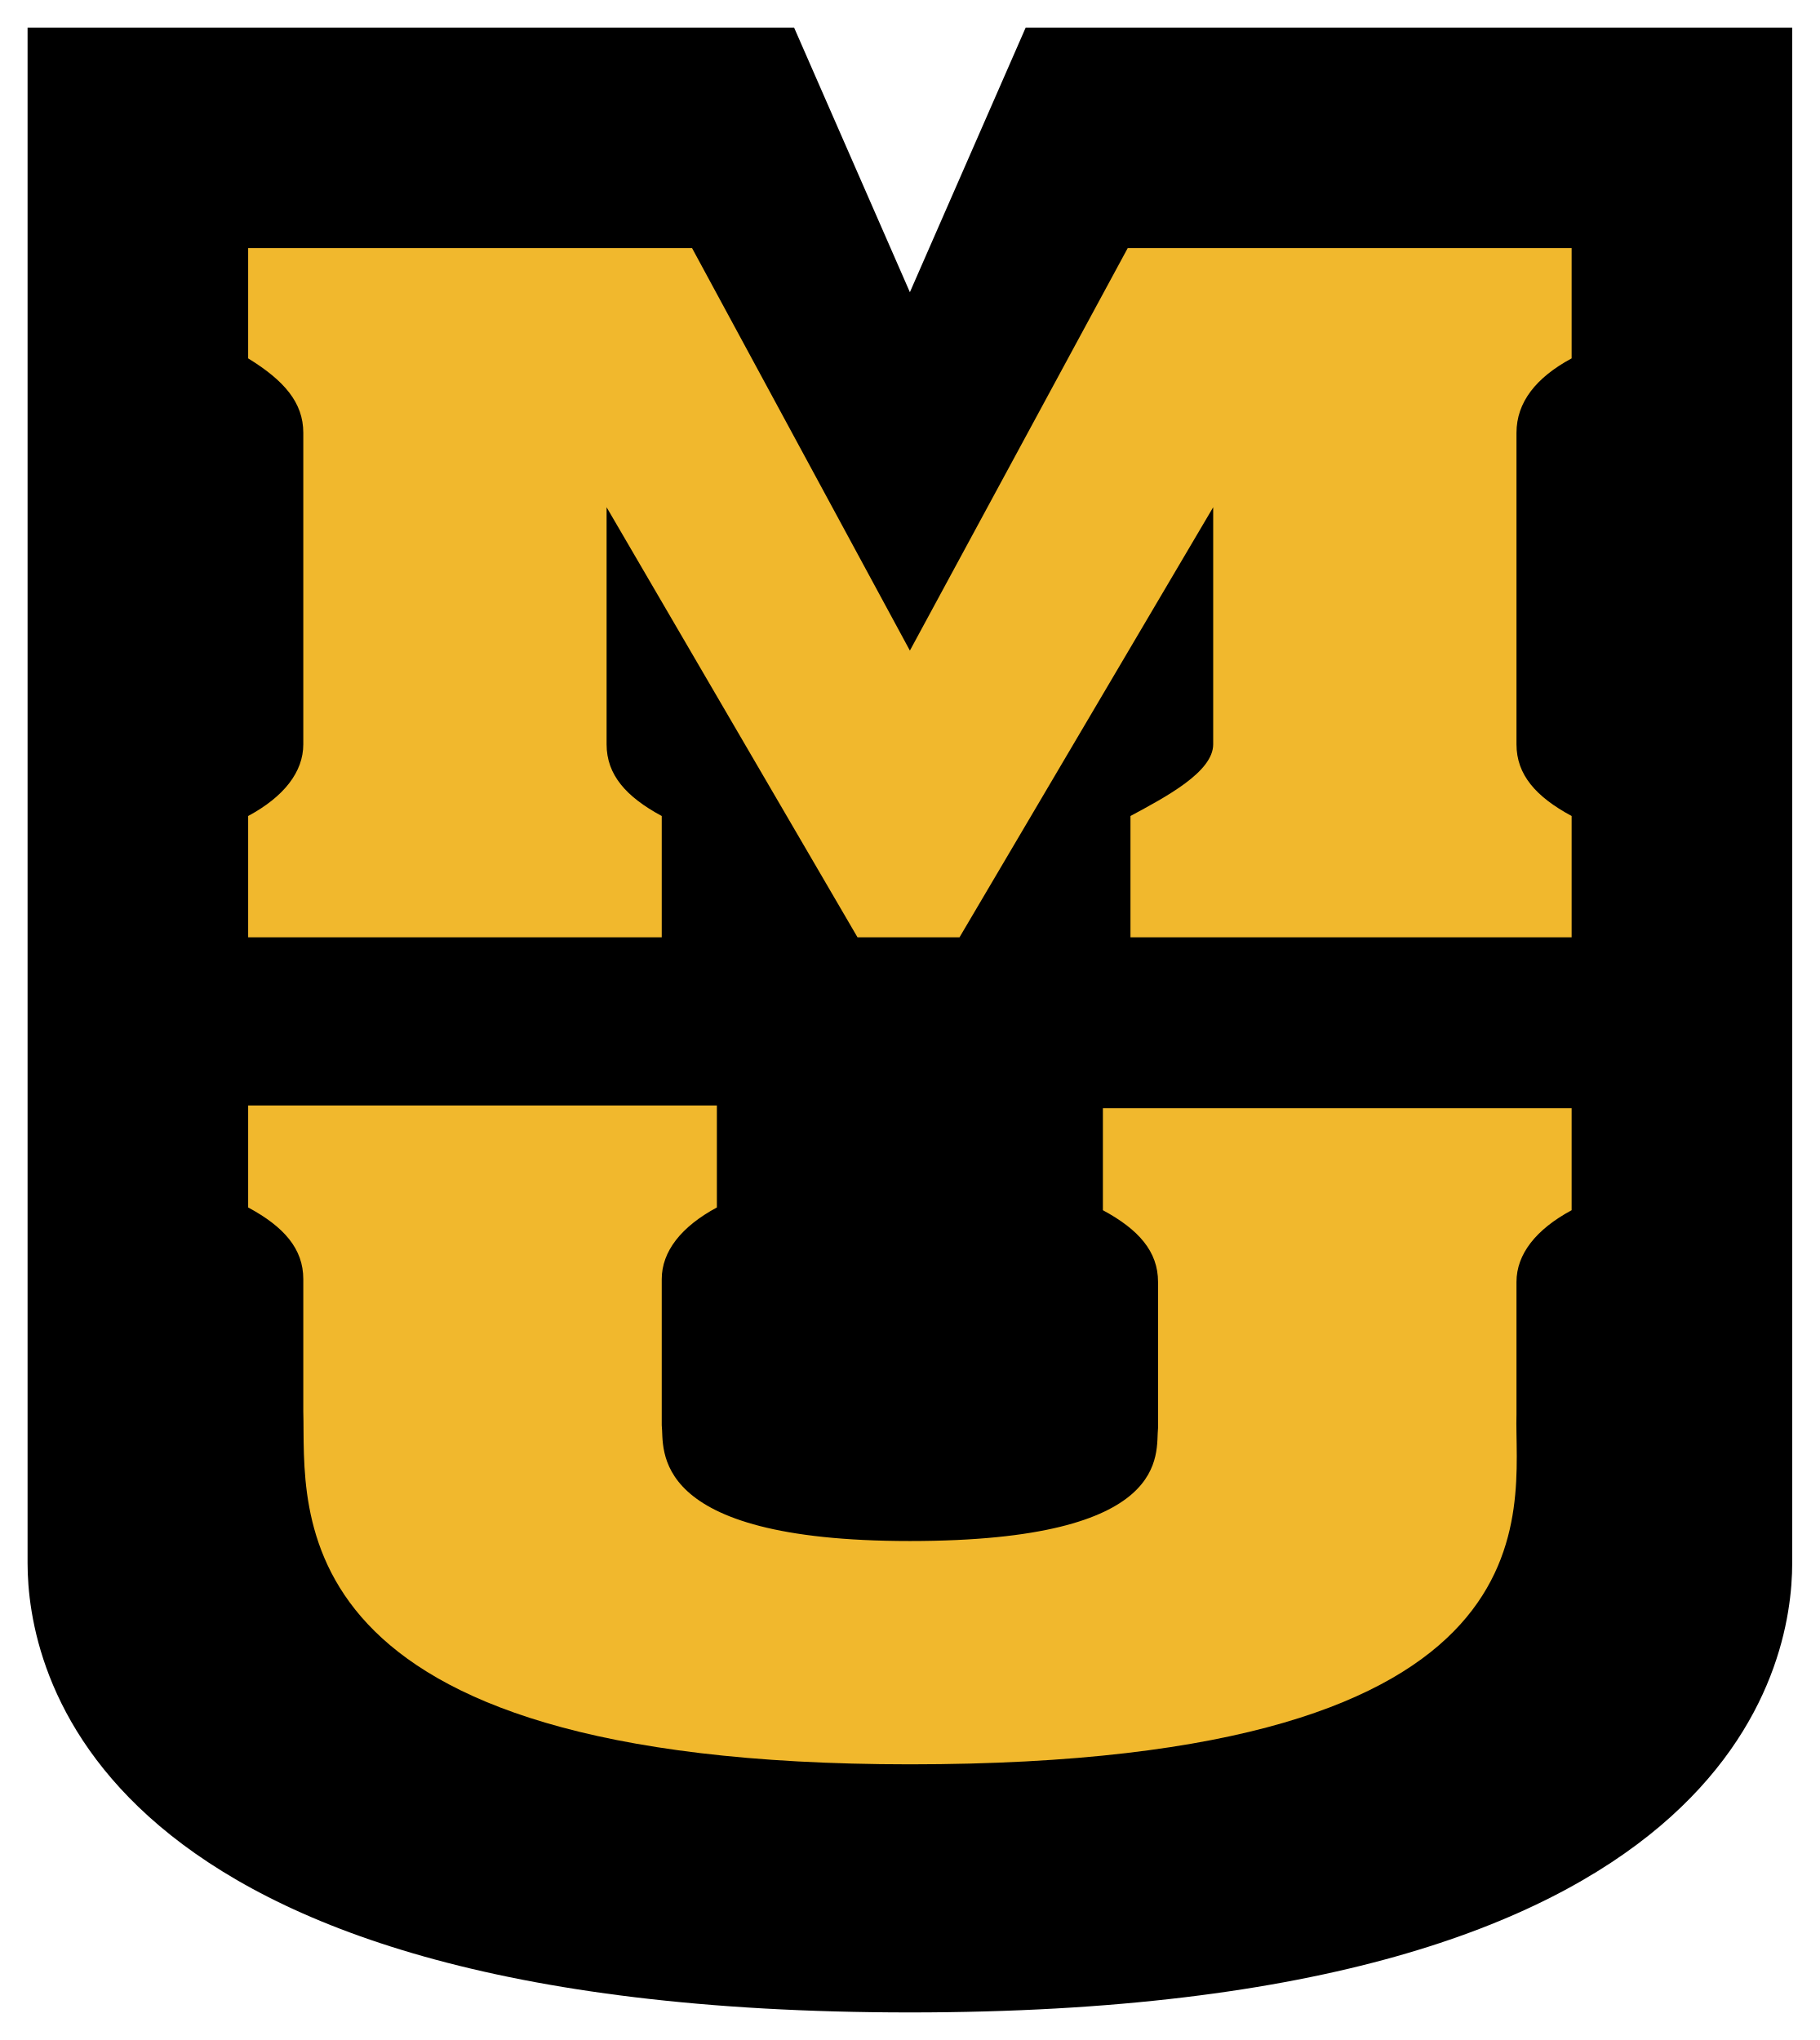
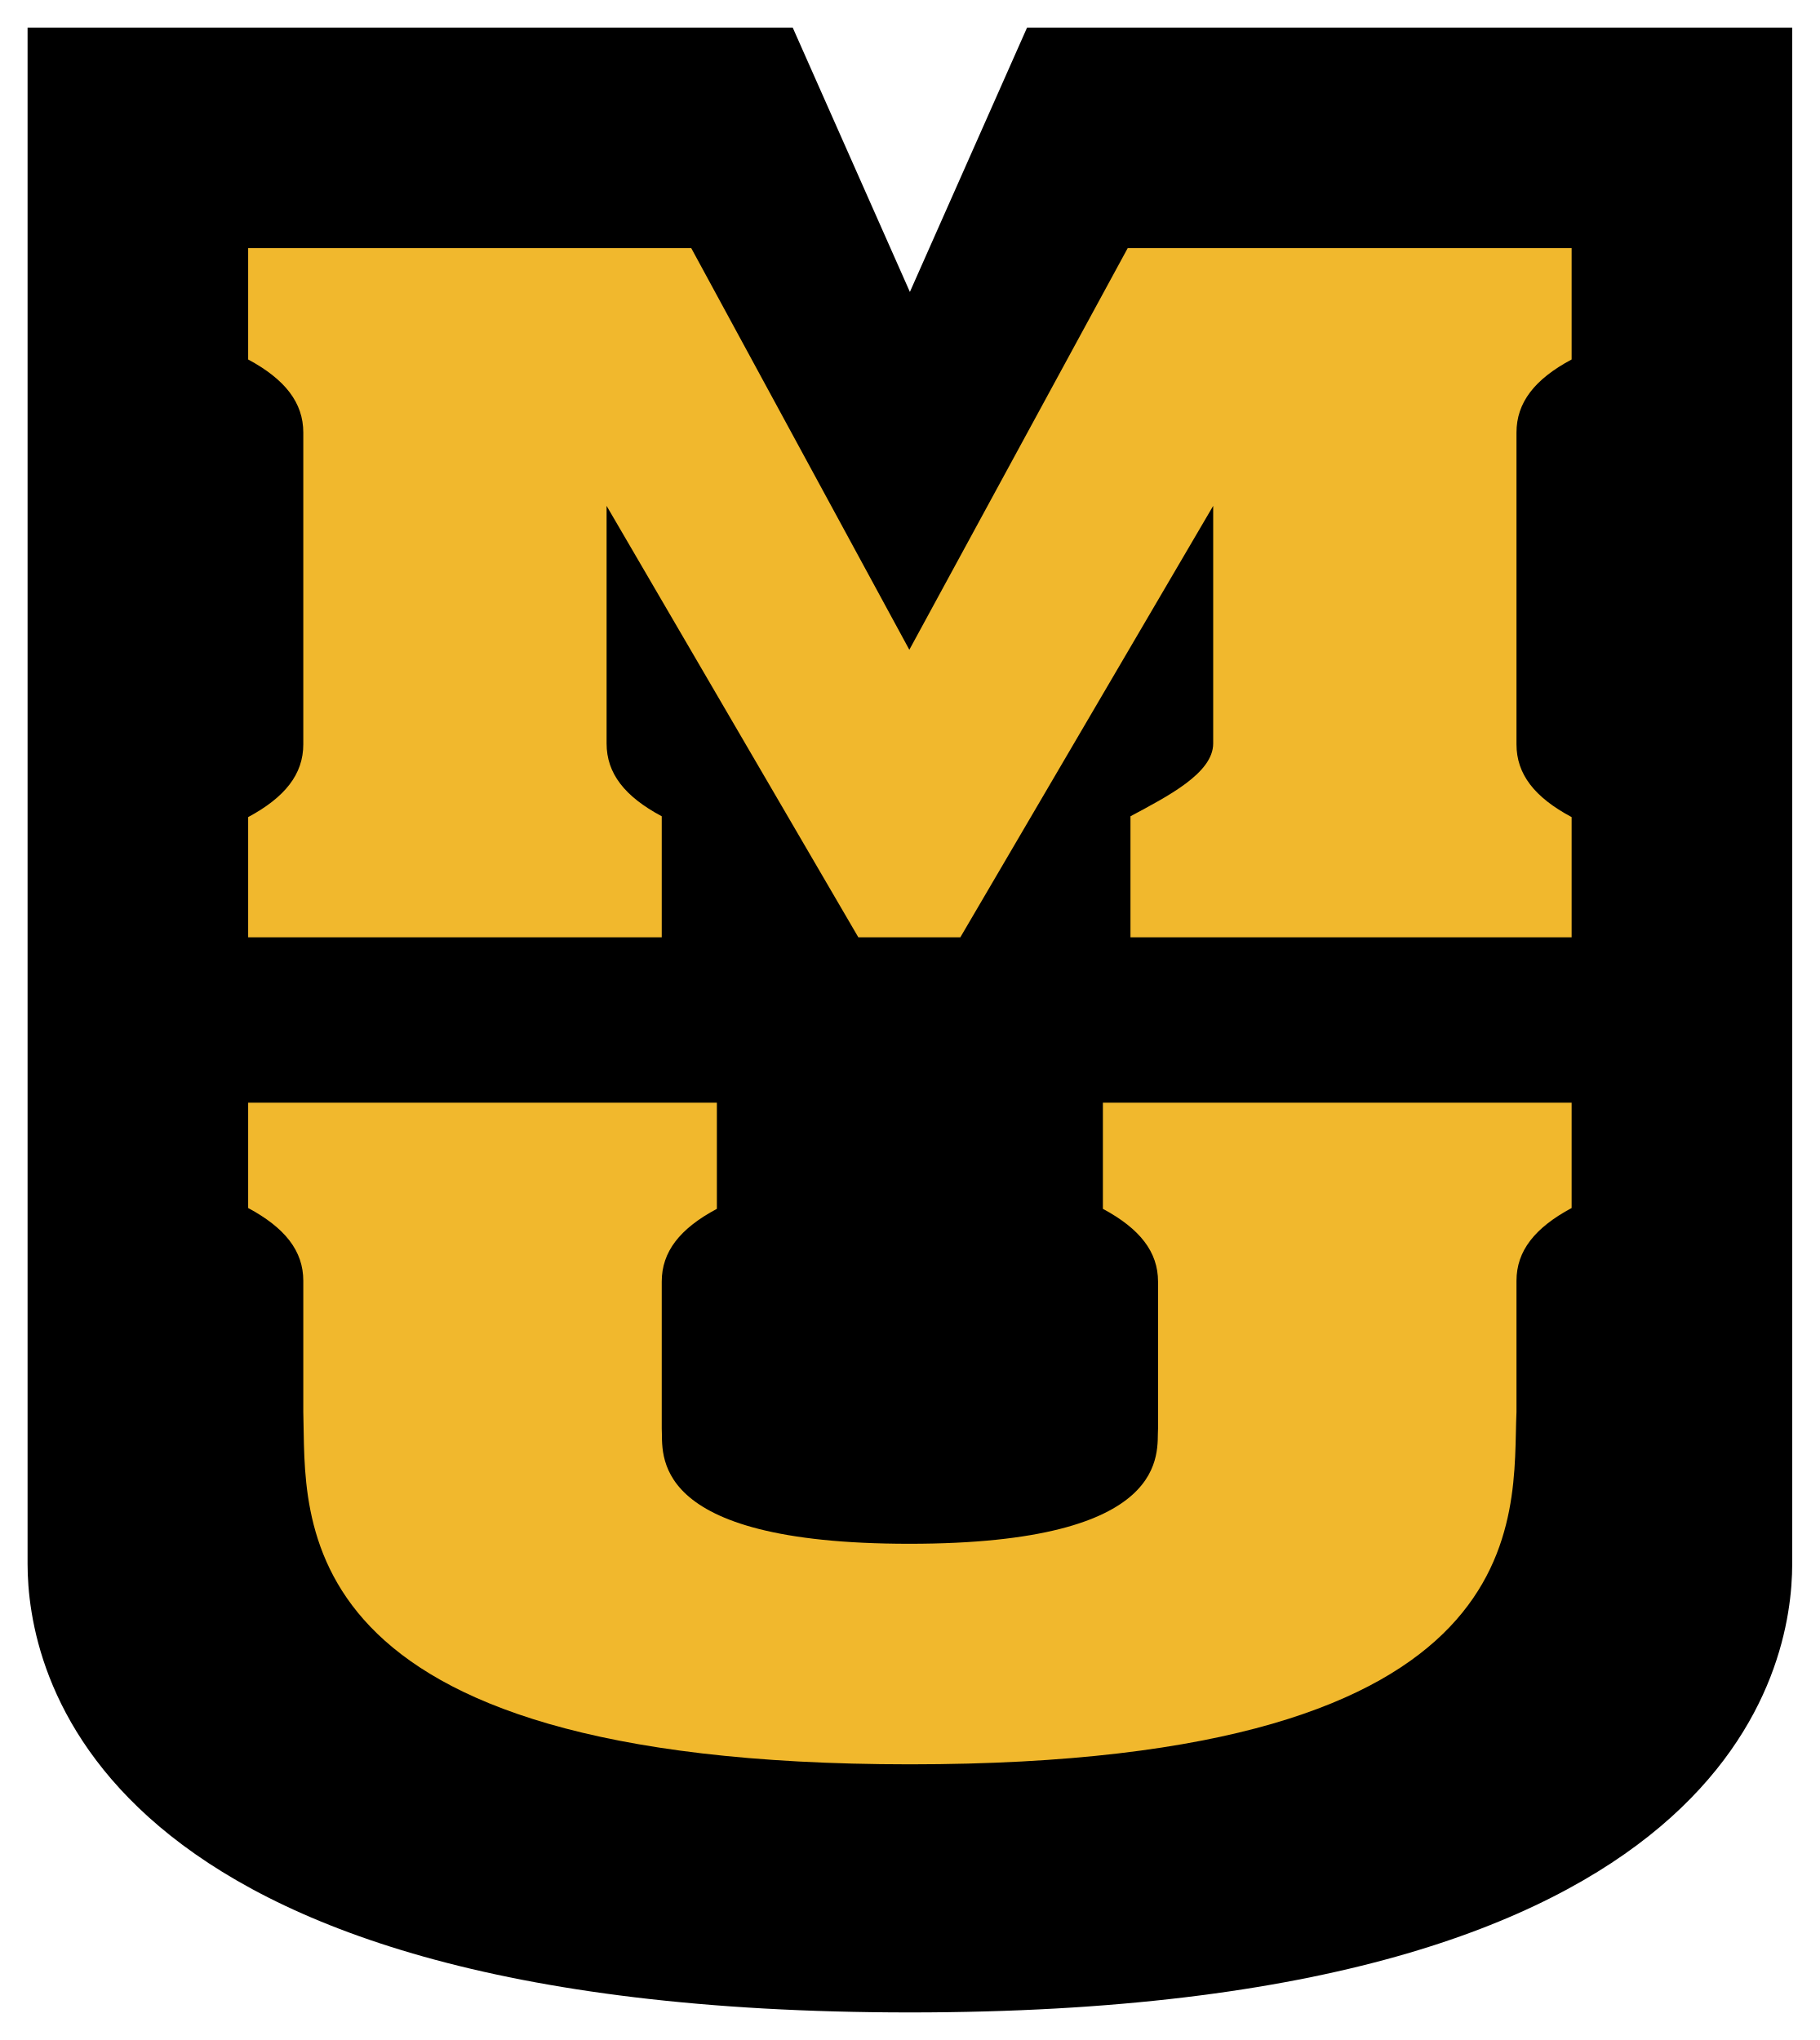
<svg xmlns="http://www.w3.org/2000/svg" version="1.0" id="Layer_1" x="0px" y="0px" width="66px" height="74px" viewBox="0 0 66 74" enable-background="new 0 0 66 74" xml:space="preserve">
-   <path d="M65,56.7V1H37.2L33,10.6L28.8,1H1v55.7C1,60.4,3.1,73,33,73S65,60.4,65,56.7z" />
-   <path fill="#F1B82D" d="M42,51.8v-5.3c0-1.1-0.7-1.9-2-2.6v-3.7h0.3H57v3.7c-1.3,0.7-2,1.6-2,2.6v4.8C54.9,54.7,57,64,33,64  c-23.2,0-21.9-9.3-22-12.8v-4.8c0-1.1-0.7-1.9-2-2.6v-3.7h17l0,0v3.7c-1.3,0.7-2,1.6-2,2.6v5.3c0.1,0.8-0.6,4.2,9,4.2  S41.9,52.7,42,51.8z" />
-   <path fill="#F1B82D" d="M33,23.6L40.9,9H57v4c-1.3,0.7-2,1.6-2,2.7V27c0,1.1,0.7,1.9,2,2.6V34H41v-4.4c1.3-0.7,3-1.6,3-2.6v-8.6  L34.8,34h-3.7L22,18.4V27c0,1.1,0.7,1.9,2,2.6V34H9v-4.4c1.3-0.7,2-1.6,2-2.6V15.7c0-1.1-0.7-1.9-2-2.7V9h16.1L33,23.6" />
+   <g>
+     <path d="M65,56.73V1H37.25L33,10.59L28.75,1H1v55.73C1,60.44,3.08,73,33,73S65,60.44,65,56.73z" />
+   </g>
+   <path fill="#F1B82D" d="M42,51.82v-5.33c0-1.08-0.66-1.92-2-2.64V40l0,0h17v3.82c-1.34,0.72-2,1.56-2,2.64v4.76  C54.83,54.96,56.06,64,33,64c-22.96,0-21.88-9.04-22-12.78v-4.76c0-1.08-0.66-1.92-2-2.64V40h17l0,0v3.85c-1.35,0.72-2,1.56-2,2.64  v5.33c0.06,0.84-0.63,4.18,8.98,4.18S41.94,52.65,42,51.82z" />
+   <path fill="#F1B82D" d="M32.98,23.57L40.9,9H57v4.04c-1.35,0.72-2,1.57-2,2.65V27c0,1.08,0.65,1.92,2,2.64V34H41v-4.39  c1.34-0.72,3-1.56,3-2.64v-8.62L34.83,34h-3.7L22,18.35v8.62c0,1.08,0.65,1.92,2,2.64V34H9v-4.36c1.34-0.72,2-1.56,2-2.64V15.69  c0-1.08-0.66-1.93-2-2.65V9h16.07L32.98,23.57" />
  <g>
</g>
  <g>
</g>
  <g>
</g>
  <g>
</g>
  <g>
</g>
  <g>
</g>
  <g>
</g>
  <g>
</g>
  <g>
</g>
  <g>
</g>
  <g>
</g>
  <g>
</g>
  <g>
</g>
  <g>
</g>
  <g>
</g>
</svg>
